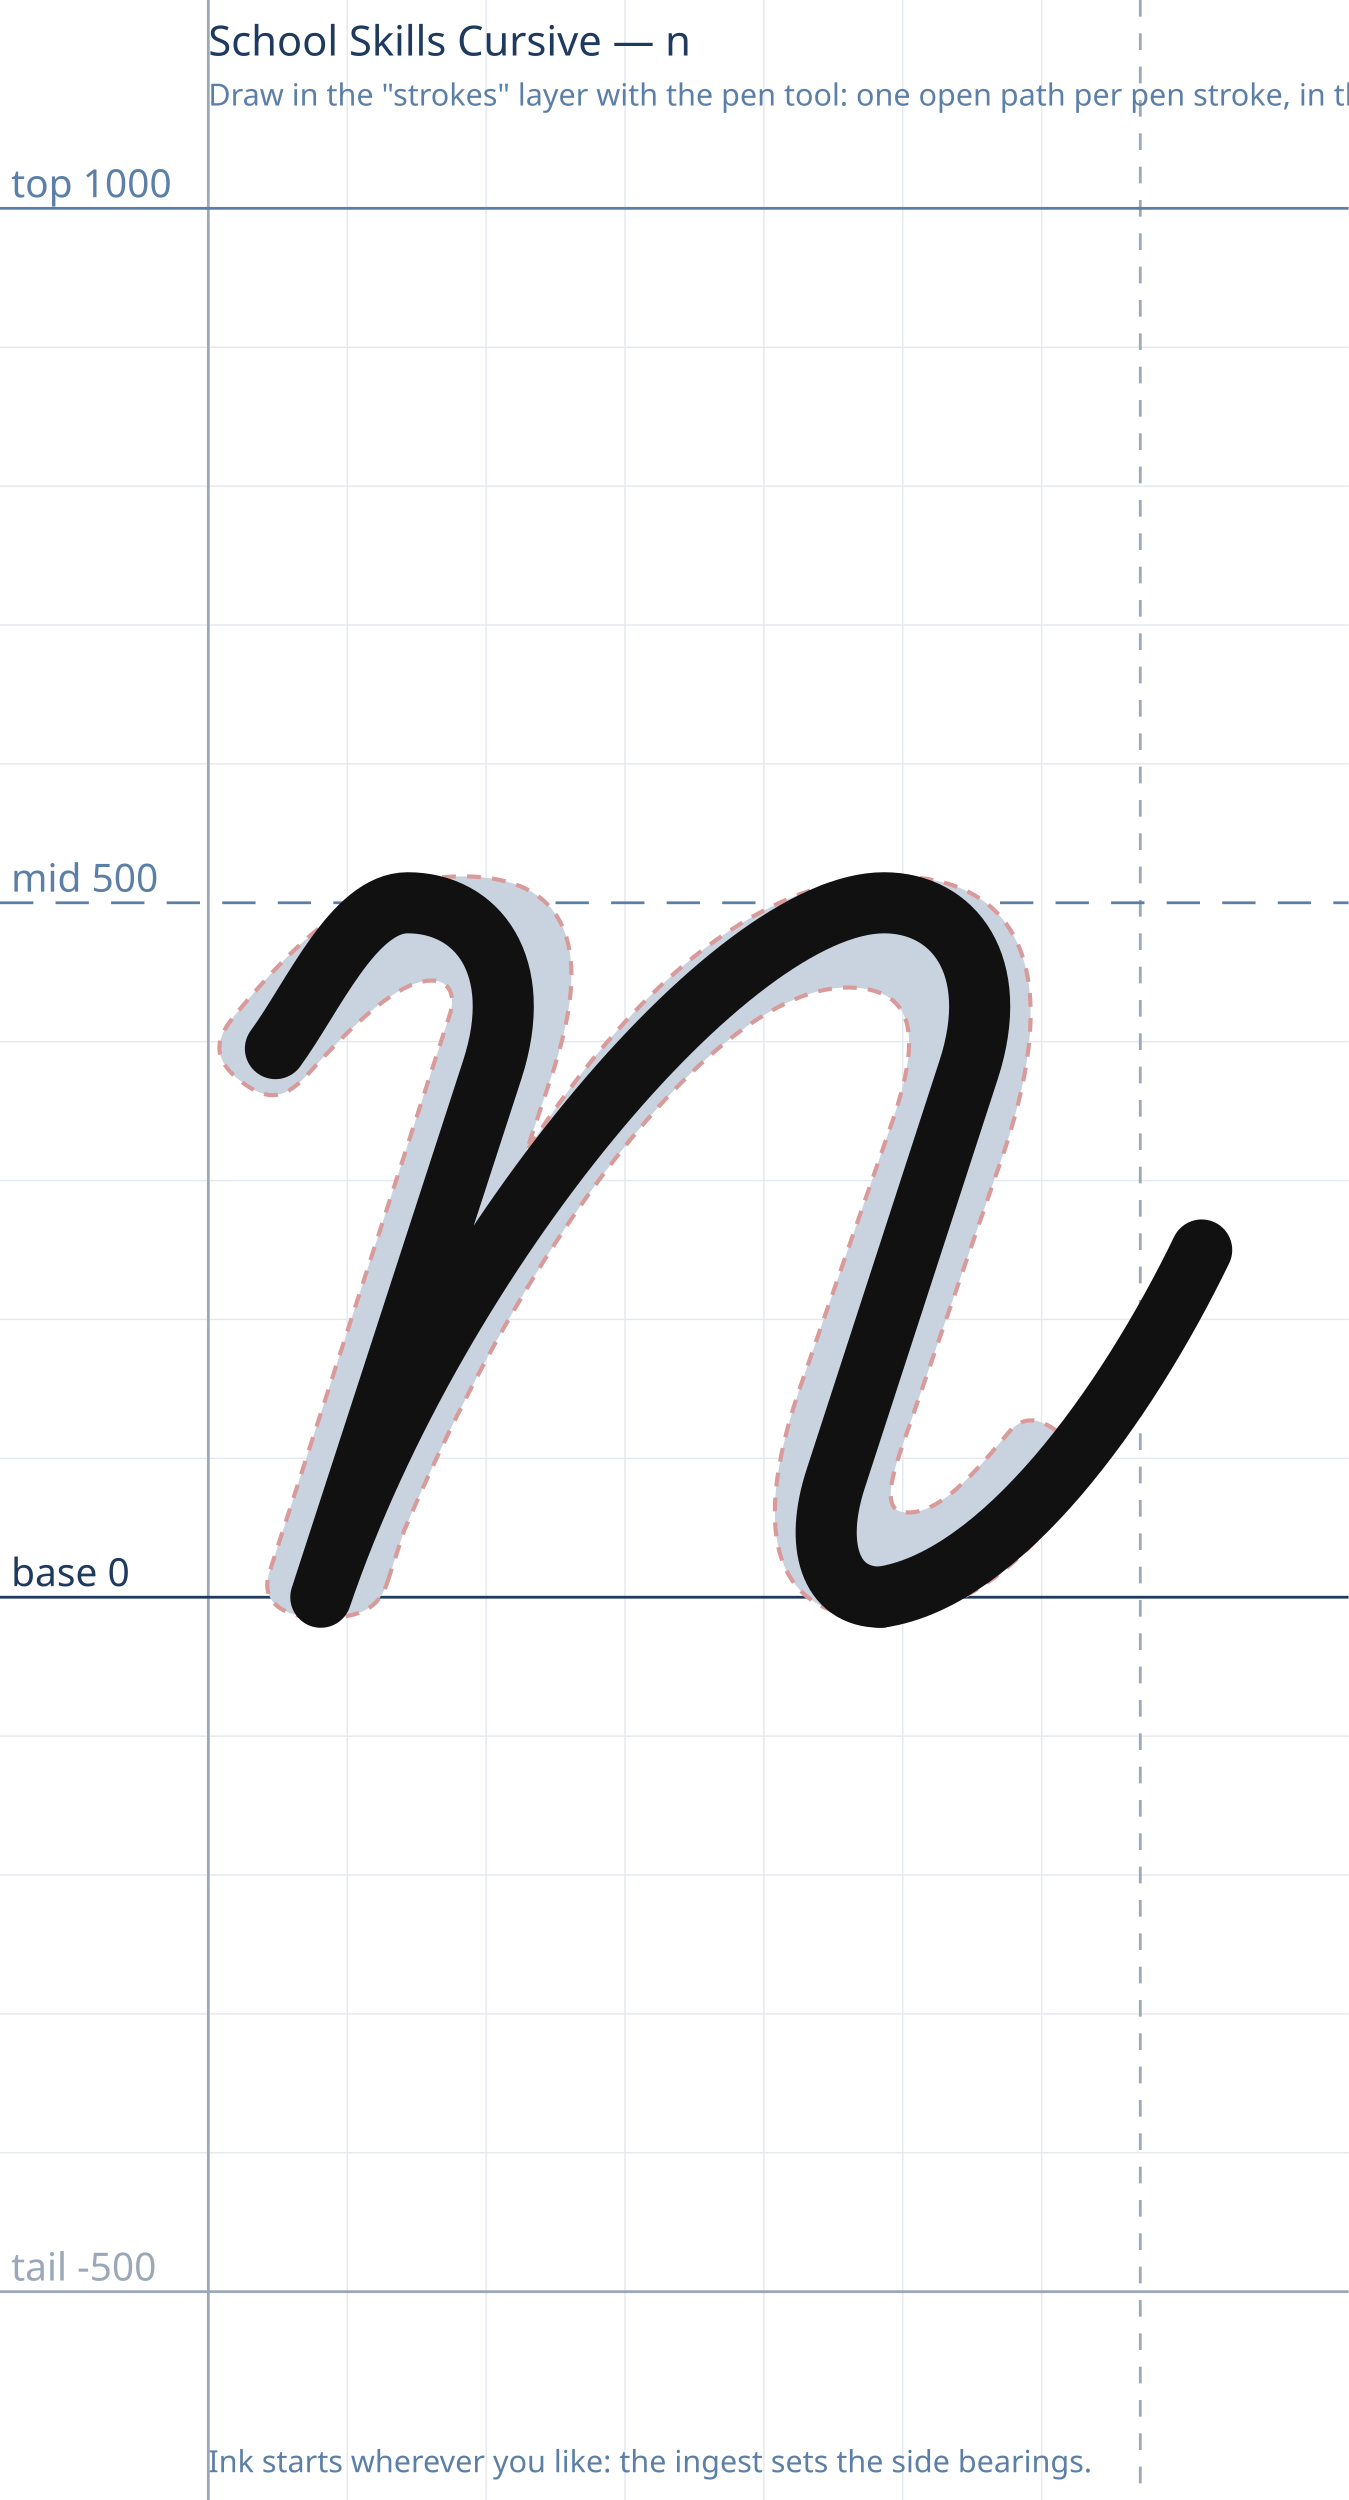
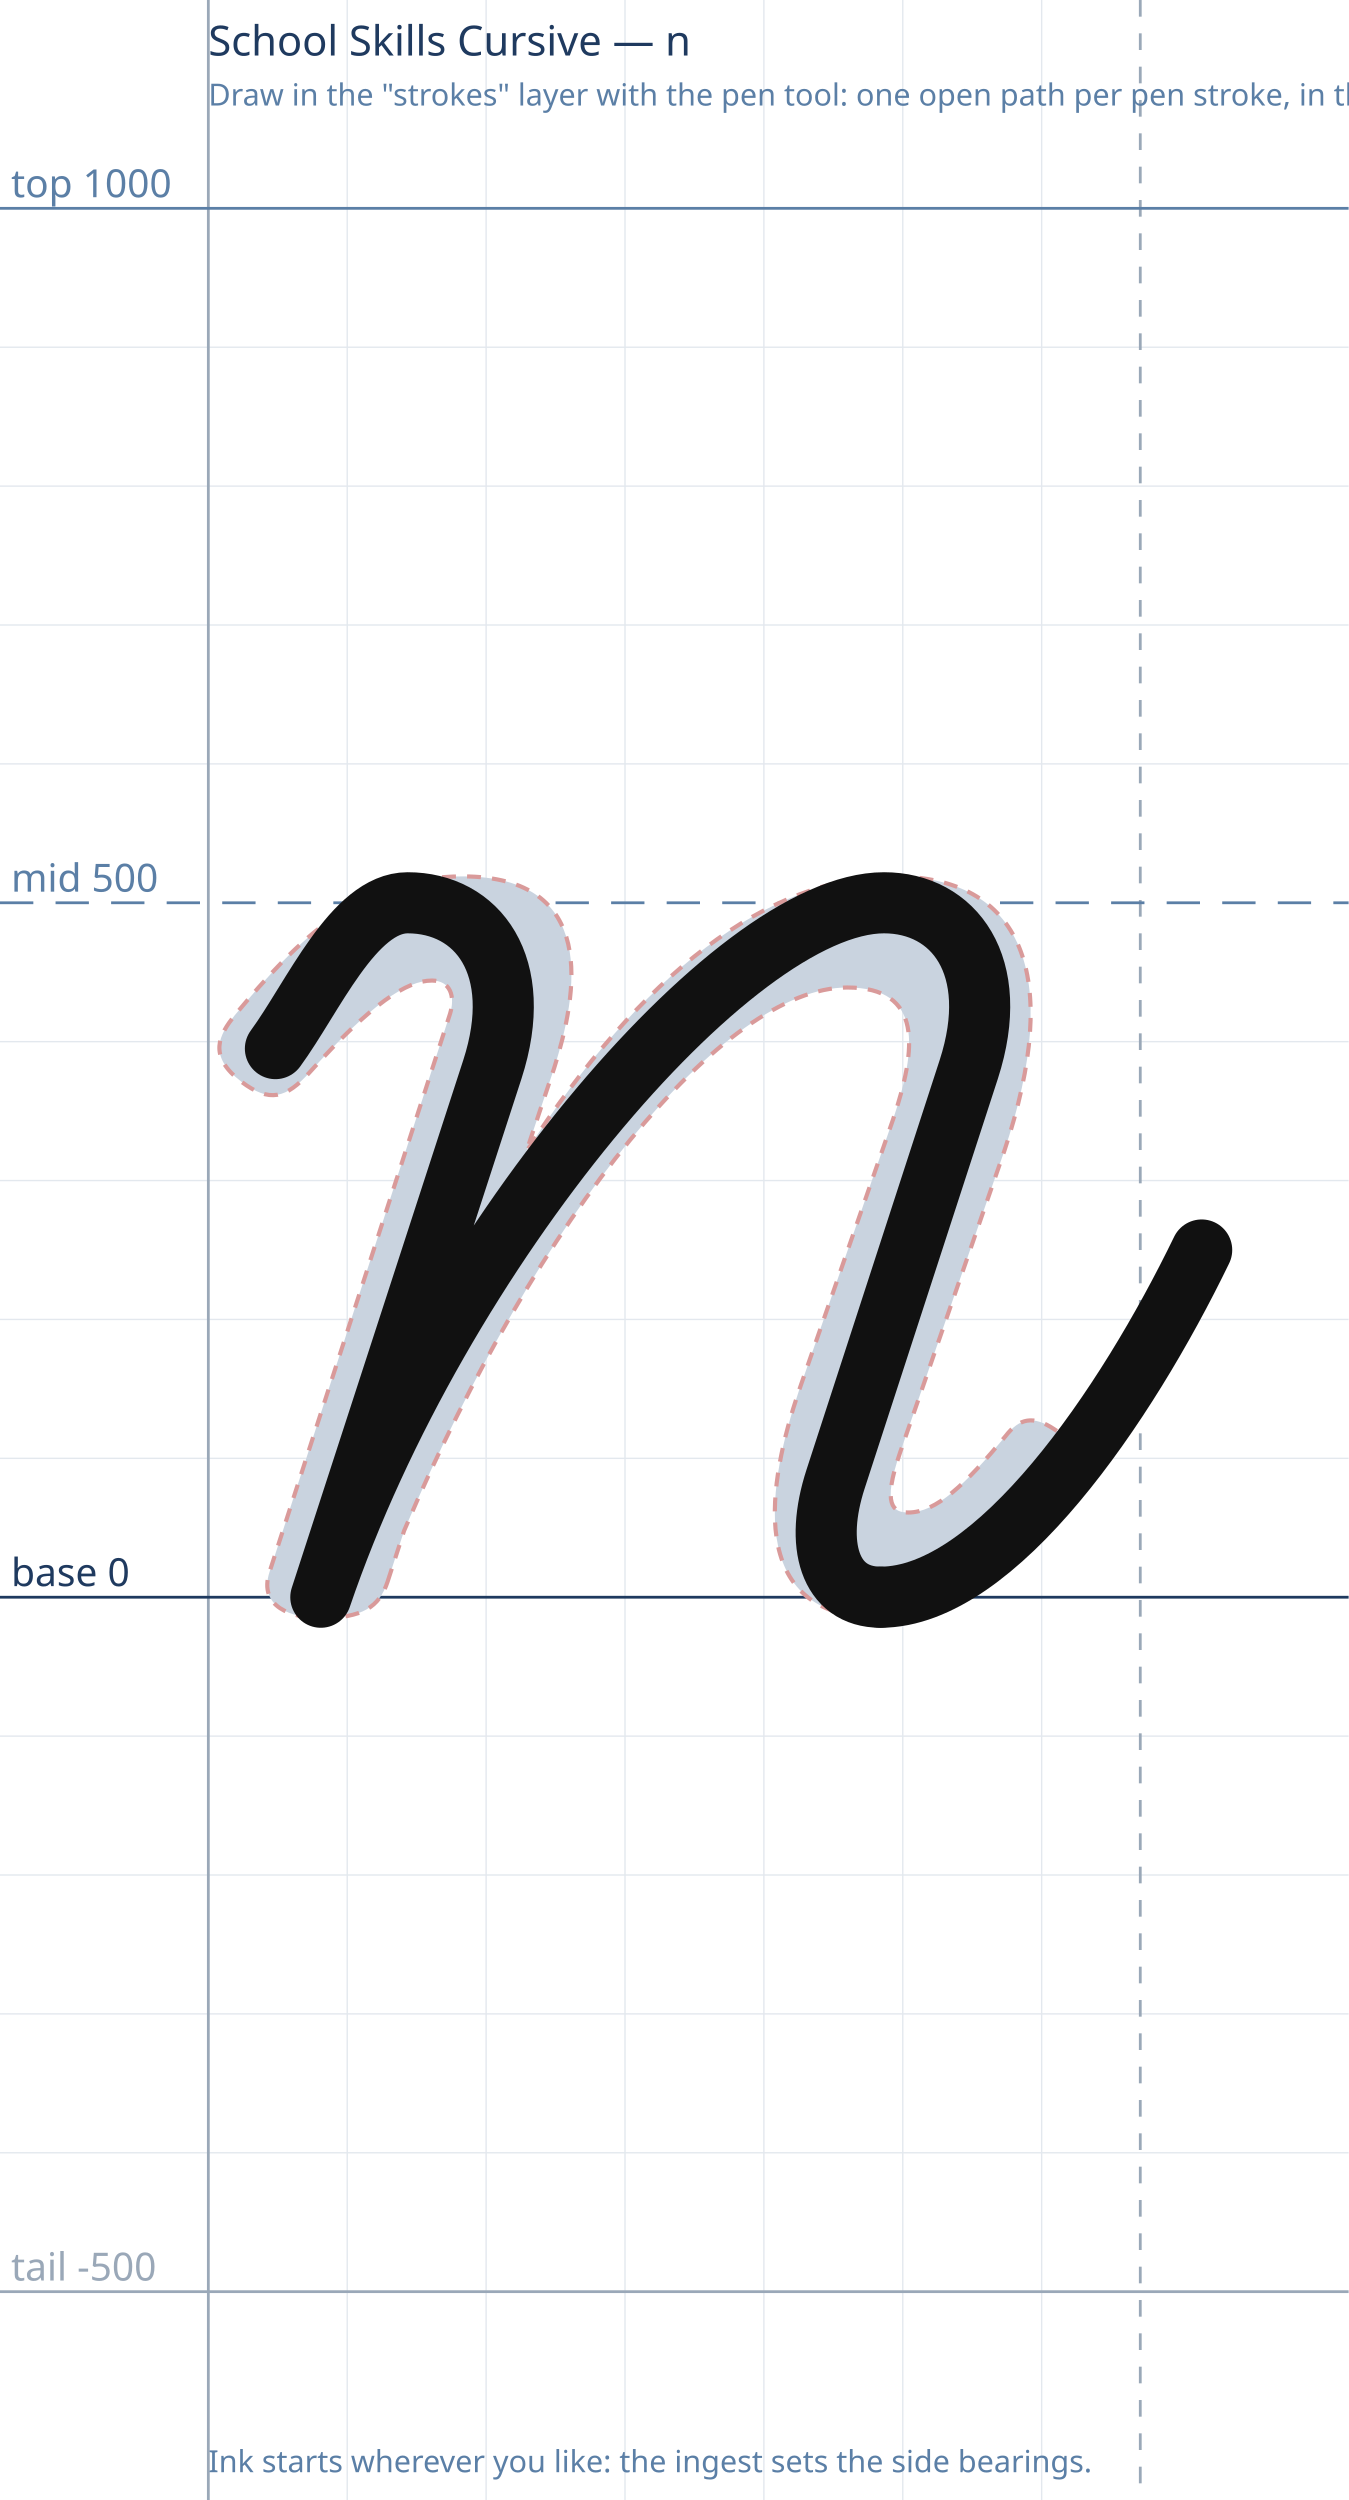
<svg xmlns="http://www.w3.org/2000/svg" width="485.5" height="900" viewBox="0 0 971 1800" data-hand="cursive" data-glyph="n" data-units="1000" data-origin="150" data-baseline="1150">
  <g id="ruling">
    <line x1="0" y1="1550" x2="971" y2="1550" stroke="#e3e8ee" stroke-width="1" />
    <line x1="0" y1="1450" x2="971" y2="1450" stroke="#e3e8ee" stroke-width="1" />
    <line x1="0" y1="1350" x2="971" y2="1350" stroke="#e3e8ee" stroke-width="1" />
    <line x1="0" y1="1250" x2="971" y2="1250" stroke="#e3e8ee" stroke-width="1" />
    <line x1="0" y1="1050" x2="971" y2="1050" stroke="#e3e8ee" stroke-width="1" />
    <line x1="0" y1="950" x2="971" y2="950" stroke="#e3e8ee" stroke-width="1" />
    <line x1="0" y1="850" x2="971" y2="850" stroke="#e3e8ee" stroke-width="1" />
    <line x1="0" y1="750" x2="971" y2="750" stroke="#e3e8ee" stroke-width="1" />
    <line x1="0" y1="550" x2="971" y2="550" stroke="#e3e8ee" stroke-width="1" />
    <line x1="0" y1="450" x2="971" y2="450" stroke="#e3e8ee" stroke-width="1" />
    <line x1="0" y1="350" x2="971" y2="350" stroke="#e3e8ee" stroke-width="1" />
    <line x1="0" y1="250" x2="971" y2="250" stroke="#e3e8ee" stroke-width="1" />
    <line x1="150" y1="0" x2="150" y2="1800" stroke="#e3e8ee" stroke-width="1" />
    <line x1="250" y1="0" x2="250" y2="1800" stroke="#e3e8ee" stroke-width="1" />
    <line x1="350" y1="0" x2="350" y2="1800" stroke="#e3e8ee" stroke-width="1" />
    <line x1="450" y1="0" x2="450" y2="1800" stroke="#e3e8ee" stroke-width="1" />
    <line x1="550" y1="0" x2="550" y2="1800" stroke="#e3e8ee" stroke-width="1" />
    <line x1="650" y1="0" x2="650" y2="1800" stroke="#e3e8ee" stroke-width="1" />
    <line x1="750" y1="0" x2="750" y2="1800" stroke="#e3e8ee" stroke-width="1" />
    <line x1="150" y1="0" x2="150" y2="1800" stroke="#9aa8b8" stroke-width="2" />
    <line x1="821" y1="0" x2="821" y2="1800" stroke="#9aa8b8" stroke-width="2" stroke-dasharray="12 12" />
    <line x1="0" y1="150" x2="971" y2="150" stroke="#5b7fa6" stroke-width="2" />
    <text x="8" y="142" font-family="sans-serif" font-size="28" fill="#5b7fa6">top 1000</text>
    <line x1="0" y1="650" x2="971" y2="650" stroke="#5b7fa6" stroke-width="2" stroke-dasharray="24 16" />
    <text x="8" y="642" font-family="sans-serif" font-size="28" fill="#5b7fa6">mid 500</text>
    <line x1="0" y1="1150" x2="971" y2="1150" stroke="#1f3a5f" stroke-width="2" />
    <text x="8" y="1142" font-family="sans-serif" font-size="28" fill="#1f3a5f">base 0</text>
    <line x1="0" y1="1650" x2="971" y2="1650" stroke="#9aa8b8" stroke-width="2" />
    <text x="8" y="1642" font-family="sans-serif" font-size="28" fill="#9aa8b8">tail -500</text>
  </g>
  <g id="outline-body">
    <path d="M 279 1139 L 291 1102 C 388 874 521 711 610 711 C 665 711 660 755 643 806 L 575 1002 C 554 1065 534 1165 634 1165 C 706 1165 758 1100 776 1069 C 784 1056 780 1042 759 1029 C 744 1019 734 1021 724 1034 C 695 1069 674 1089 654 1089 C 643 1089 635 1084 648 1046 L 723 829 C 766 700 735 631 643 631 C 553 631 461 702 379 829 L 399 769 C 416 715 431 631 333 631 C 259 631 215 676 169 731 C 158 745 149 760 174 779 C 194 794 206 791 223 772 C 268 722 293 706 311 706 C 324 706 328 717 324 730 L 194 1132 C 186 1157 210 1165 231 1165 C 261 1165 273 1157 279 1139 Z" fill="#c9d3df" fill-rule="evenodd" />
  </g>
  <g id="outline-reach">
    <path d="M 279 1139 L 291 1102 C 388 874 521 711 610 711 C 665 711 660 755 643 806 L 575 1002 C 554 1065 534 1165 634 1165 C 706 1165 758 1100 776 1069 C 784 1056 780 1042 759 1029 C 744 1019 734 1021 724 1034 C 695 1069 674 1089 654 1089 C 643 1089 635 1084 648 1046 L 723 829 C 766 700 735 631 643 631 C 553 631 461 702 379 829 L 399 769 C 416 715 431 631 333 631 C 259 631 215 676 169 731 C 158 745 149 760 174 779 C 194 794 206 791 223 772 C 268 722 293 706 311 706 C 324 706 328 717 324 730 L 194 1132 C 186 1157 210 1165 231 1165 C 261 1165 273 1157 279 1139 Z" fill="none" stroke="#d99a9a" stroke-width="3" stroke-dasharray="10 8" fill-rule="evenodd" />
  </g>
  <g id="notes">
    <text x="150" y="40" font-family="sans-serif" font-size="30" fill="#1f3a5f">School Skills Cursive — n</text>
    <text x="150" y="76" font-family="sans-serif" font-size="22" fill="#5b7fa6">Draw in the "strokes" layer with the pen tool: one open path per pen stroke, in the order the pen makes them. Grey is the shape; red dashes are how far the tall or hanging part goes.</text>
    <text x="150" y="1780" font-family="sans-serif" font-size="22" fill="#5b7fa6">Ink starts wherever you like: the ingest sets the side bearings.</text>
  </g>
  <g id="strokes">
    <path id="body" d="M 198.3 755 C 225.4 718 254.5 650 293.5 650 C 343.5 650 378.8 695 354.5 770 L 231 1150 C 316.2 900 527.5 650 636.5 650 C 686.5 650 721.8 695 697.5 770 L 601.6 1065 C 586.3 1112 597 1150 634 1150" fill="none" stroke="#111" stroke-width="44" stroke-linecap="round" stroke-linejoin="round" />
-     <path id="tail" d="M 634 1150 C 720.6 1137.5 810.7 1012.5 865.2 900" fill="none" stroke="#111" stroke-width="44" stroke-linecap="round" stroke-linejoin="round" />
+     <path id="tail" d="M 634 1150 C 717 1150 810.7 1012.5 865.2 900" fill="none" stroke="#111" stroke-width="44" stroke-linecap="round" stroke-linejoin="round" />
  </g>
</svg>
